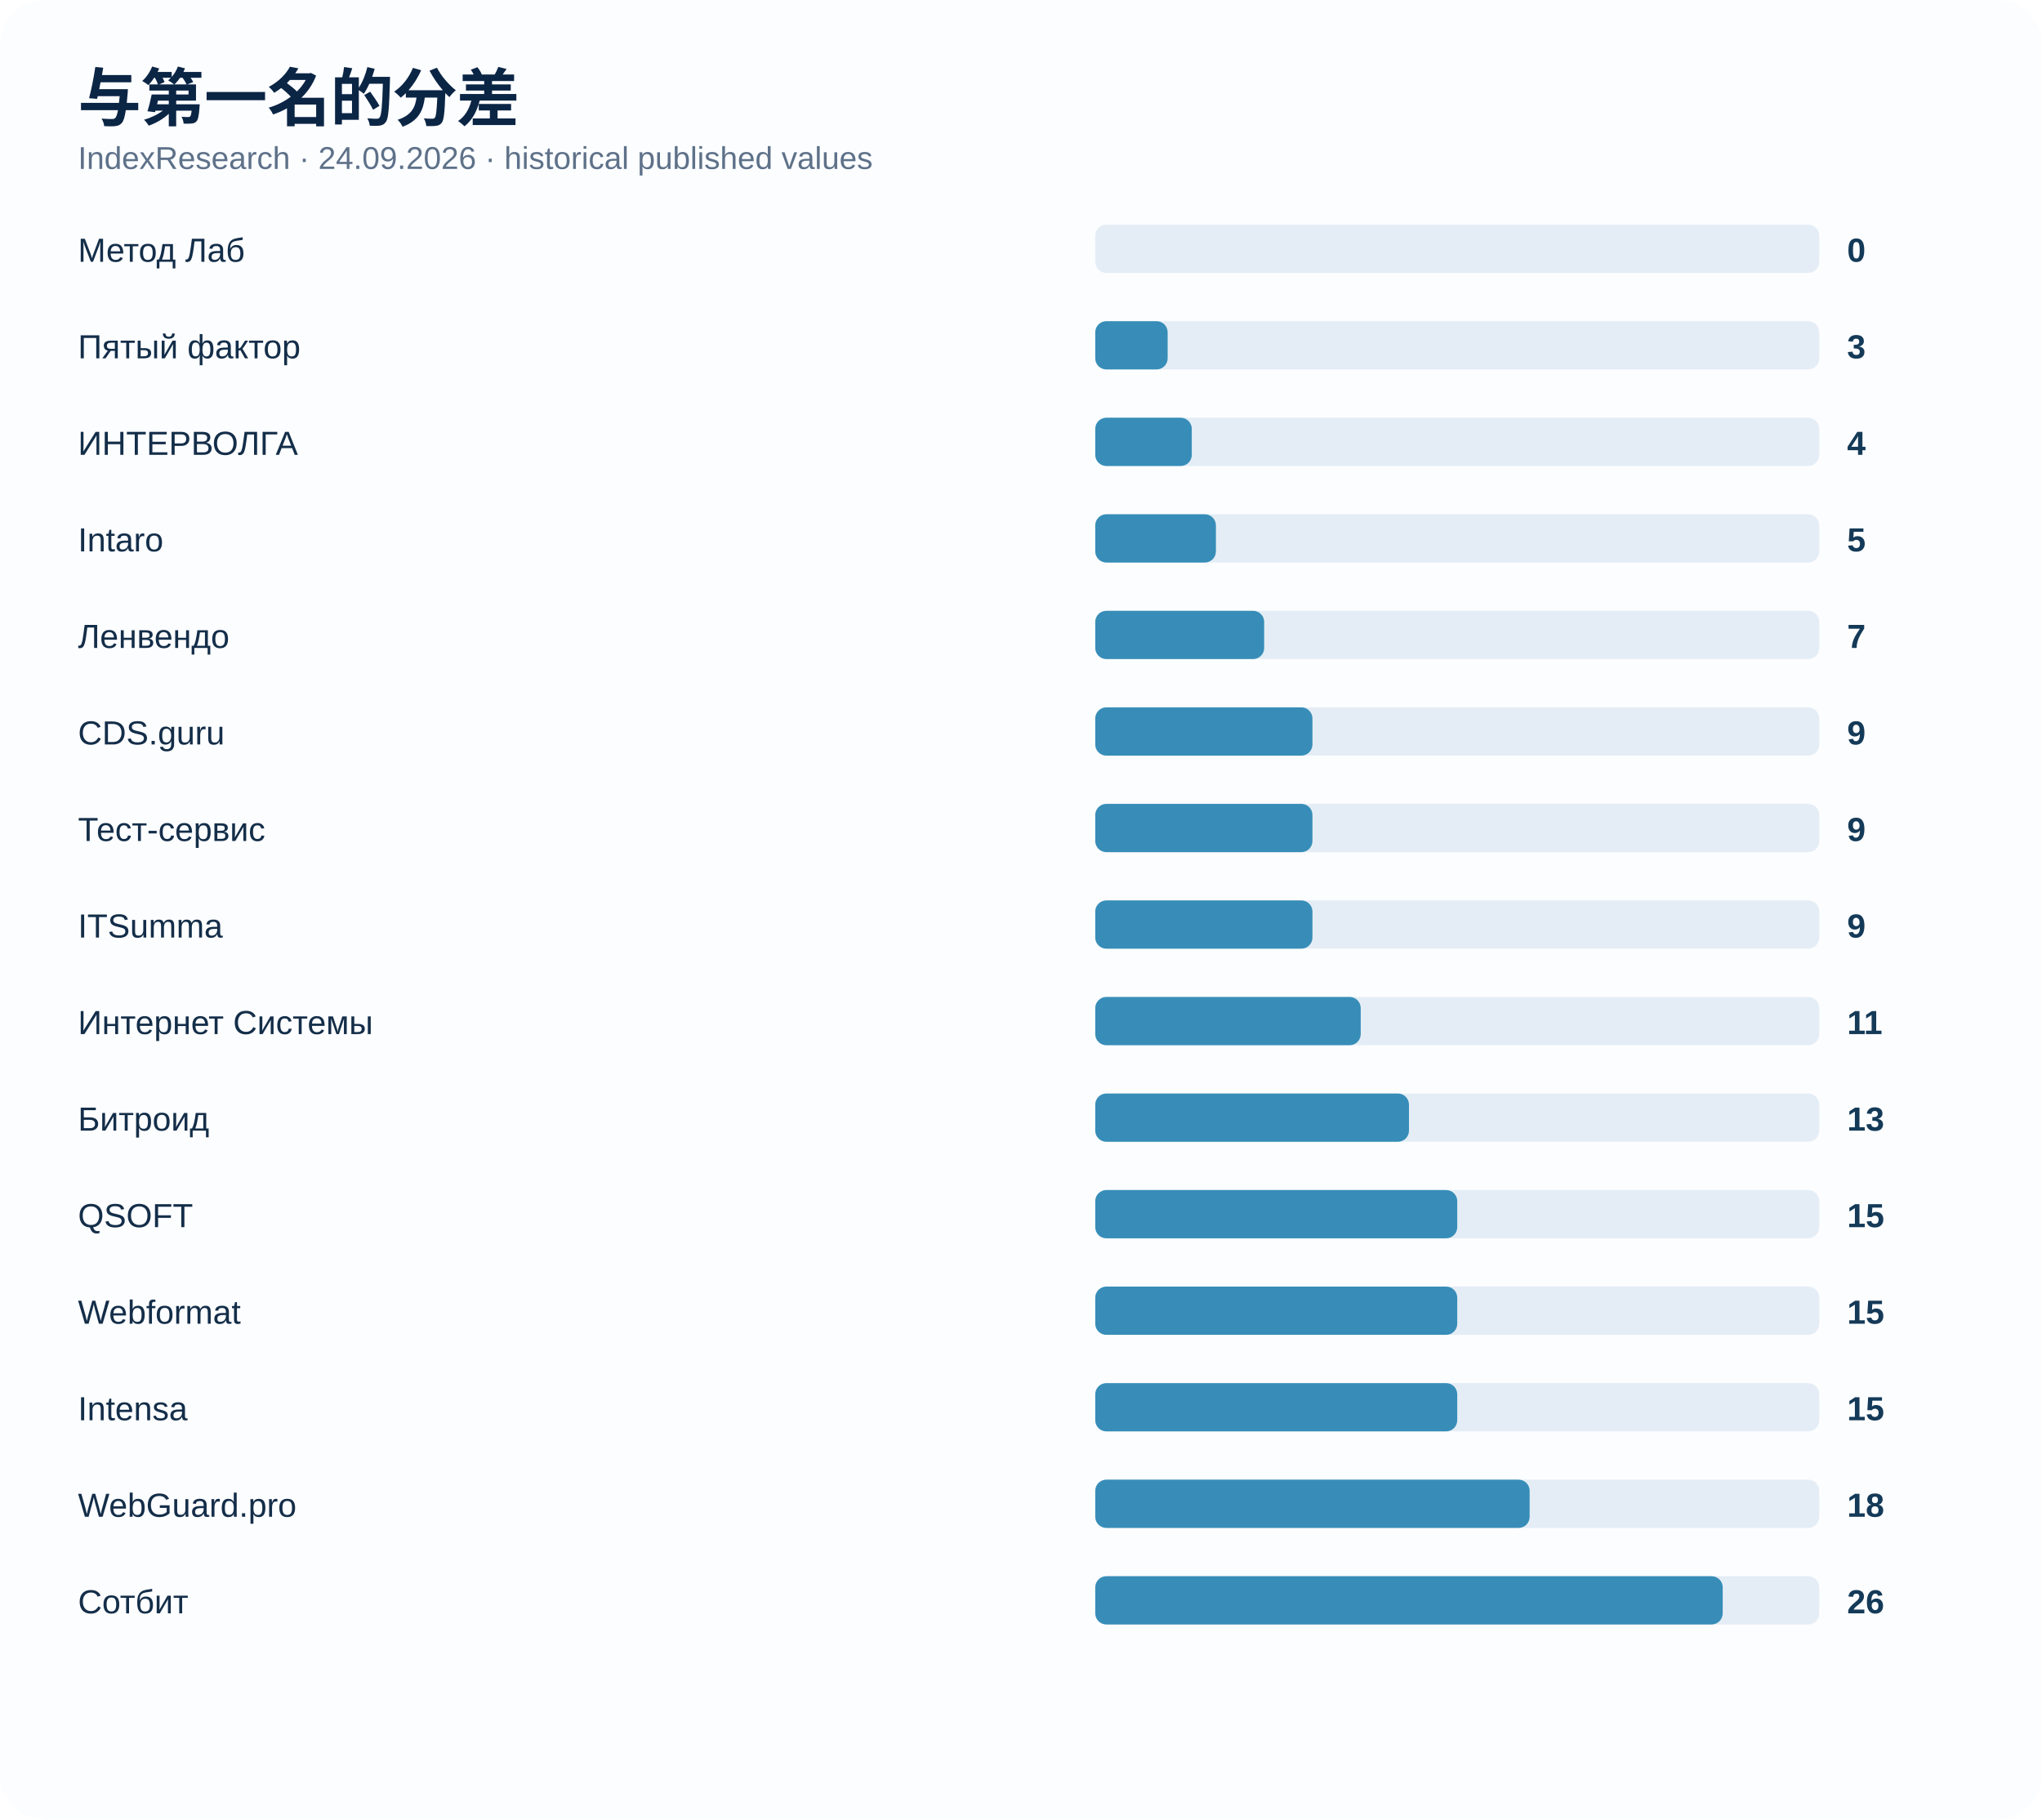
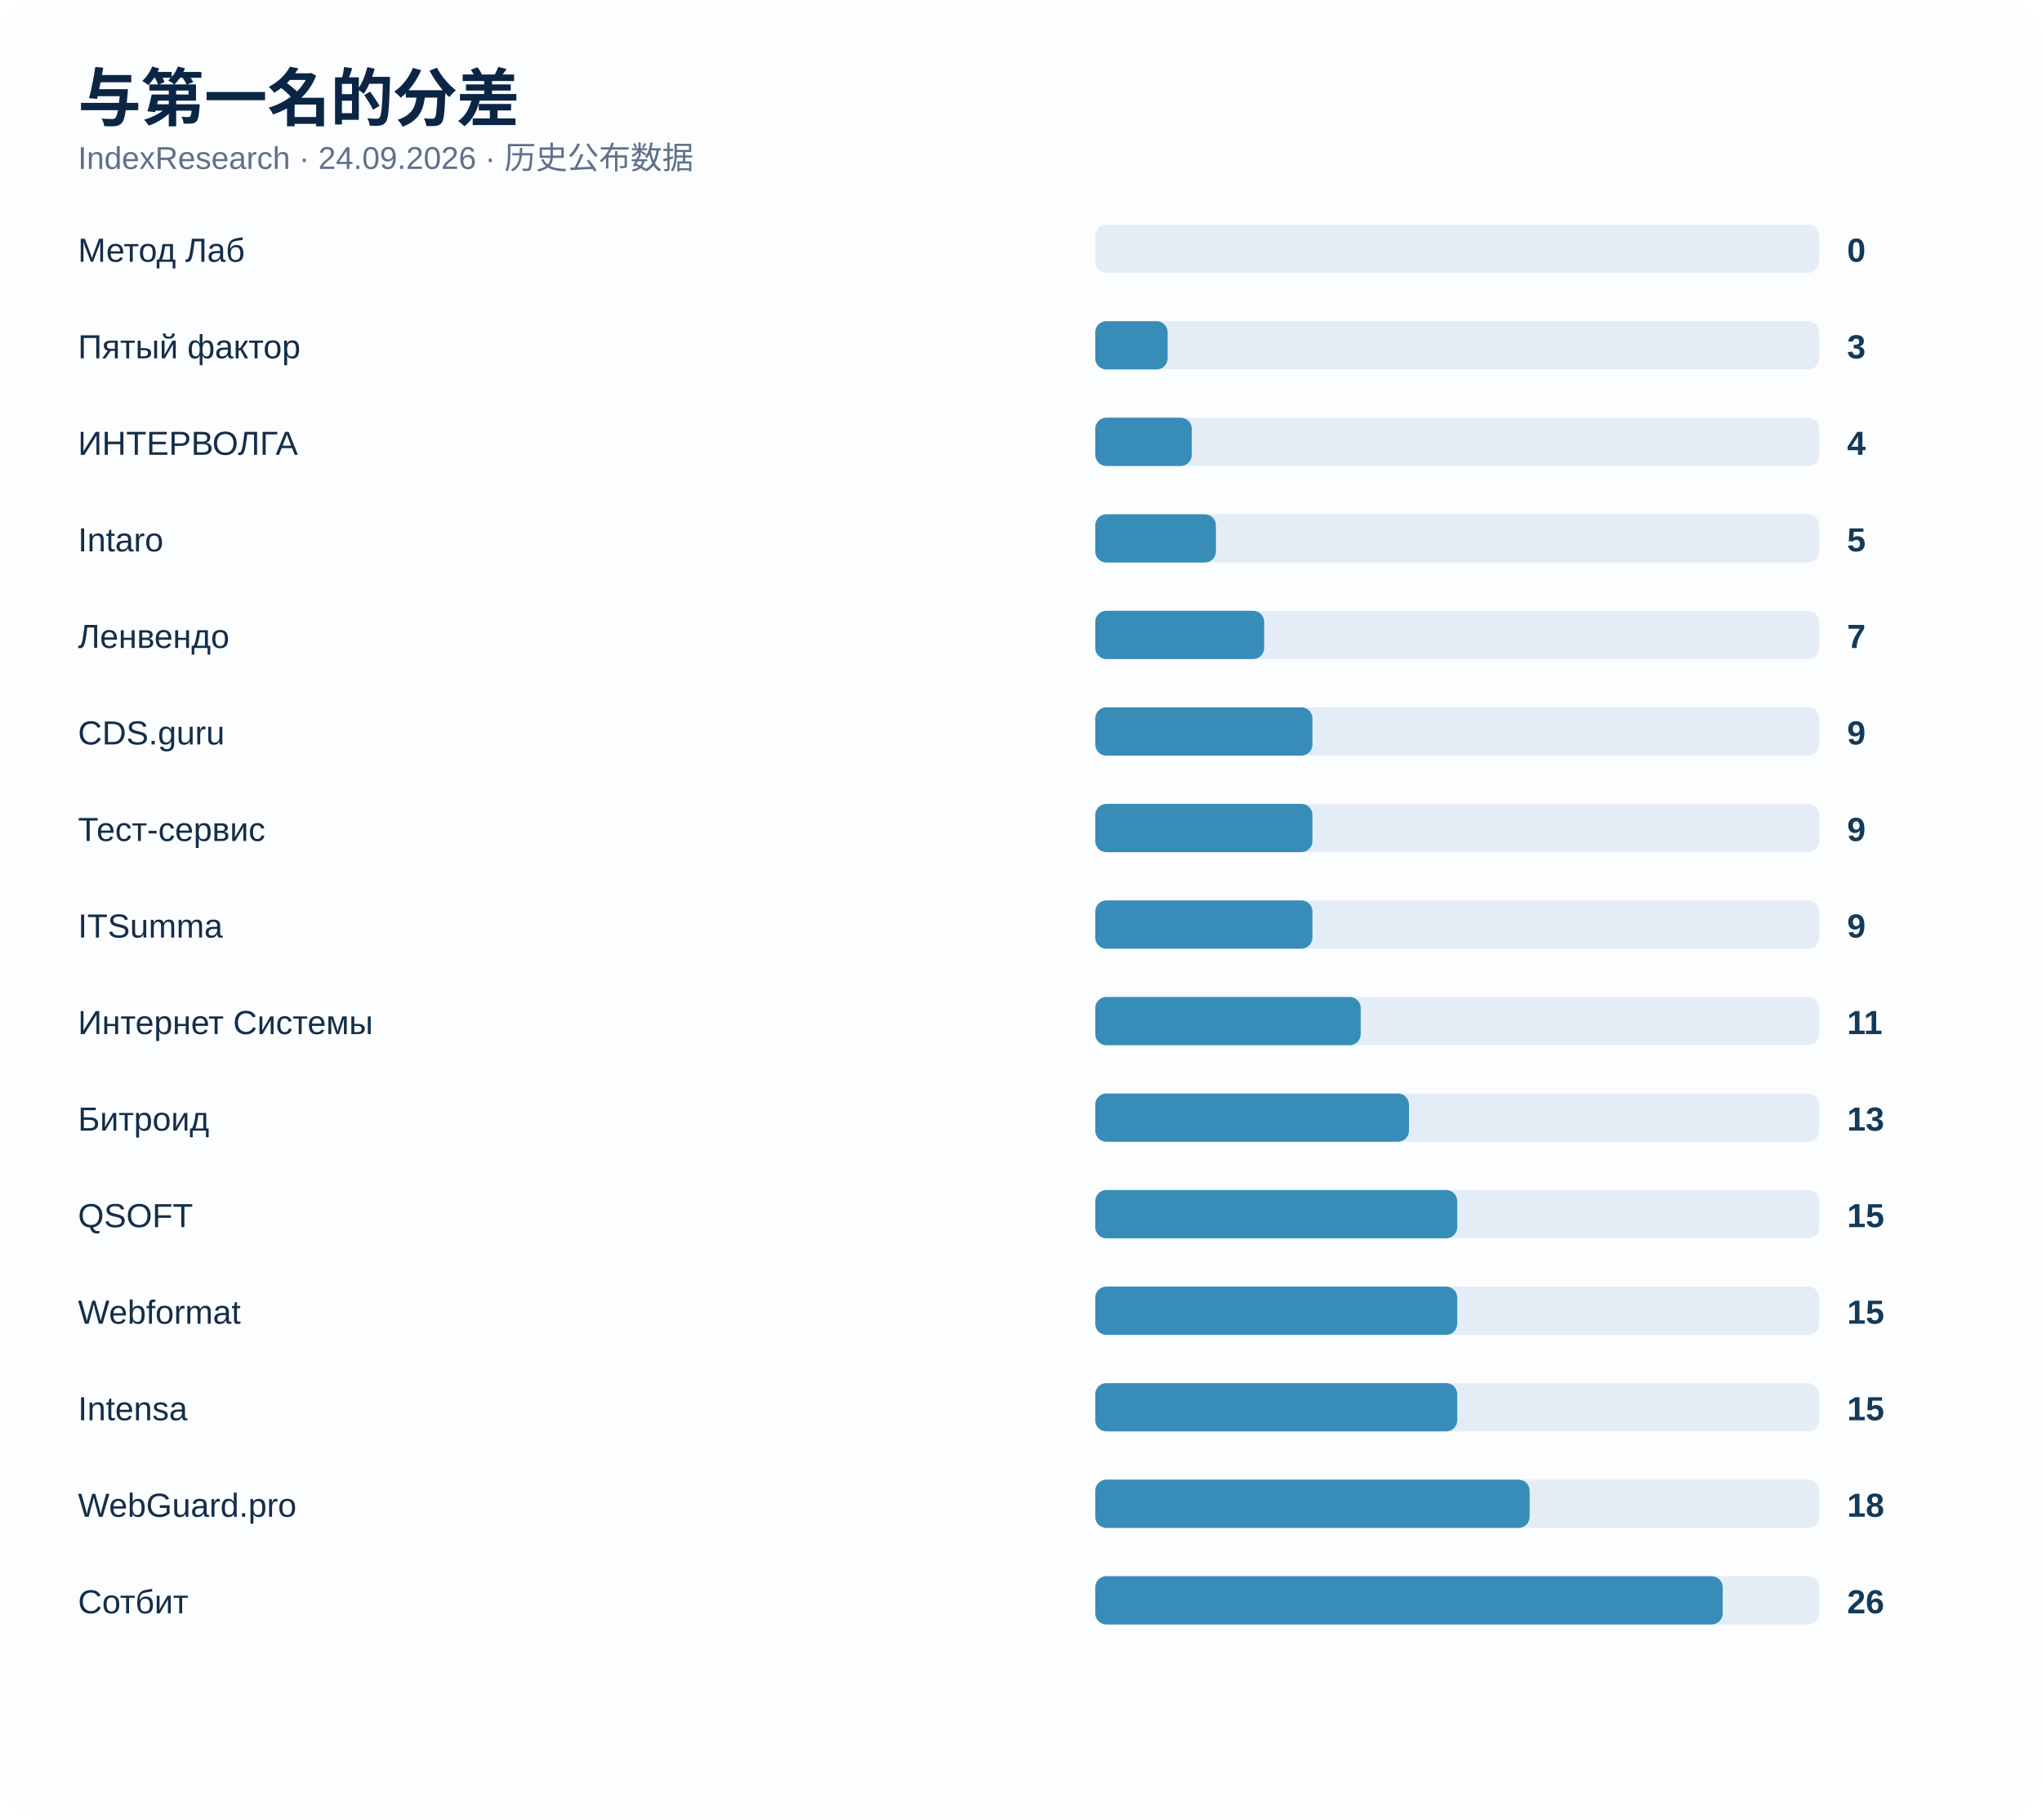
<svg xmlns="http://www.w3.org/2000/svg" viewBox="0 0 1100 980" role="img" aria-label="与第一名的分差">
  <rect width="1100" height="980" rx="24" fill="#fcfdff" />
  <text x="42" y="65" fill="#0b2545" font-family="Arial,sans-serif" font-weight="bold" font-size="34">与第一名的分差</text>
-   <text x="42" y="91" fill="#5e7189" font-family="Arial,sans-serif" font-size="17">IndexResearch · 24.09.2026 · historical published values</text>
+   <text x="42" y="91" fill="#5e7189" font-family="Arial,sans-serif" font-size="17">IndexResearch · 24.09.2026 · 历史公布数据</text>
  <text x="42" y="141" fill="#142e49" font-family="Arial,sans-serif" font-size="18">Метод Лаб</text>
  <rect x="590" y="121" width="390" height="26" rx="6" fill="#e4edf5" />
  <rect x="590" y="121" width="0" height="26" rx="6" fill="#1a73b6" />
  <text x="995" y="141" fill="#143a58" font-family="Arial,sans-serif" font-size="18" font-weight="bold">0</text>
  <text x="42" y="193" fill="#142e49" font-family="Arial,sans-serif" font-size="18">Пятый фактор</text>
  <rect x="590" y="173" width="390" height="26" rx="6" fill="#e4edf5" />
  <rect x="590" y="173" width="39" height="26" rx="6" fill="#378db8" />
  <text x="995" y="193" fill="#143a58" font-family="Arial,sans-serif" font-size="18" font-weight="bold">3</text>
  <text x="42" y="245" fill="#142e49" font-family="Arial,sans-serif" font-size="18">ИНТЕРВОЛГА</text>
  <rect x="590" y="225" width="390" height="26" rx="6" fill="#e4edf5" />
  <rect x="590" y="225" width="52" height="26" rx="6" fill="#378db8" />
  <text x="995" y="245" fill="#143a58" font-family="Arial,sans-serif" font-size="18" font-weight="bold">4</text>
  <text x="42" y="297" fill="#142e49" font-family="Arial,sans-serif" font-size="18">Intaro</text>
  <rect x="590" y="277" width="390" height="26" rx="6" fill="#e4edf5" />
  <rect x="590" y="277" width="65" height="26" rx="6" fill="#378db8" />
  <text x="995" y="297" fill="#143a58" font-family="Arial,sans-serif" font-size="18" font-weight="bold">5</text>
  <text x="42" y="349" fill="#142e49" font-family="Arial,sans-serif" font-size="18">Ленвендо</text>
  <rect x="590" y="329" width="390" height="26" rx="6" fill="#e4edf5" />
  <rect x="590" y="329" width="91" height="26" rx="6" fill="#378db8" />
  <text x="995" y="349" fill="#143a58" font-family="Arial,sans-serif" font-size="18" font-weight="bold">7</text>
  <text x="42" y="401" fill="#142e49" font-family="Arial,sans-serif" font-size="18">CDS.guru</text>
  <rect x="590" y="381" width="390" height="26" rx="6" fill="#e4edf5" />
  <rect x="590" y="381" width="117" height="26" rx="6" fill="#378db8" />
  <text x="995" y="401" fill="#143a58" font-family="Arial,sans-serif" font-size="18" font-weight="bold">9</text>
  <text x="42" y="453" fill="#142e49" font-family="Arial,sans-serif" font-size="18">Тест-сервис</text>
  <rect x="590" y="433" width="390" height="26" rx="6" fill="#e4edf5" />
  <rect x="590" y="433" width="117" height="26" rx="6" fill="#378db8" />
  <text x="995" y="453" fill="#143a58" font-family="Arial,sans-serif" font-size="18" font-weight="bold">9</text>
  <text x="42" y="505" fill="#142e49" font-family="Arial,sans-serif" font-size="18">ITSumma</text>
  <rect x="590" y="485" width="390" height="26" rx="6" fill="#e4edf5" />
  <rect x="590" y="485" width="117" height="26" rx="6" fill="#378db8" />
  <text x="995" y="505" fill="#143a58" font-family="Arial,sans-serif" font-size="18" font-weight="bold">9</text>
  <text x="42" y="557" fill="#142e49" font-family="Arial,sans-serif" font-size="18">Интернет Системы</text>
  <rect x="590" y="537" width="390" height="26" rx="6" fill="#e4edf5" />
  <rect x="590" y="537" width="143" height="26" rx="6" fill="#378db8" />
  <text x="995" y="557" fill="#143a58" font-family="Arial,sans-serif" font-size="18" font-weight="bold">11</text>
  <text x="42" y="609" fill="#142e49" font-family="Arial,sans-serif" font-size="18">Битроид</text>
  <rect x="590" y="589" width="390" height="26" rx="6" fill="#e4edf5" />
  <rect x="590" y="589" width="169" height="26" rx="6" fill="#378db8" />
  <text x="995" y="609" fill="#143a58" font-family="Arial,sans-serif" font-size="18" font-weight="bold">13</text>
  <text x="42" y="661" fill="#142e49" font-family="Arial,sans-serif" font-size="18">QSOFT</text>
  <rect x="590" y="641" width="390" height="26" rx="6" fill="#e4edf5" />
  <rect x="590" y="641" width="195" height="26" rx="6" fill="#378db8" />
  <text x="995" y="661" fill="#143a58" font-family="Arial,sans-serif" font-size="18" font-weight="bold">15</text>
  <text x="42" y="713" fill="#142e49" font-family="Arial,sans-serif" font-size="18">Webformat</text>
  <rect x="590" y="693" width="390" height="26" rx="6" fill="#e4edf5" />
  <rect x="590" y="693" width="195" height="26" rx="6" fill="#378db8" />
  <text x="995" y="713" fill="#143a58" font-family="Arial,sans-serif" font-size="18" font-weight="bold">15</text>
  <text x="42" y="765" fill="#142e49" font-family="Arial,sans-serif" font-size="18">Intensa</text>
  <rect x="590" y="745" width="390" height="26" rx="6" fill="#e4edf5" />
  <rect x="590" y="745" width="195" height="26" rx="6" fill="#378db8" />
  <text x="995" y="765" fill="#143a58" font-family="Arial,sans-serif" font-size="18" font-weight="bold">15</text>
  <text x="42" y="817" fill="#142e49" font-family="Arial,sans-serif" font-size="18">WebGuard.pro</text>
  <rect x="590" y="797" width="390" height="26" rx="6" fill="#e4edf5" />
  <rect x="590" y="797" width="234" height="26" rx="6" fill="#378db8" />
  <text x="995" y="817" fill="#143a58" font-family="Arial,sans-serif" font-size="18" font-weight="bold">18</text>
  <text x="42" y="869" fill="#142e49" font-family="Arial,sans-serif" font-size="18">Сотбит</text>
  <rect x="590" y="849" width="390" height="26" rx="6" fill="#e4edf5" />
  <rect x="590" y="849" width="338" height="26" rx="6" fill="#378db8" />
  <text x="995" y="869" fill="#143a58" font-family="Arial,sans-serif" font-size="18" font-weight="bold">26</text>
</svg>
